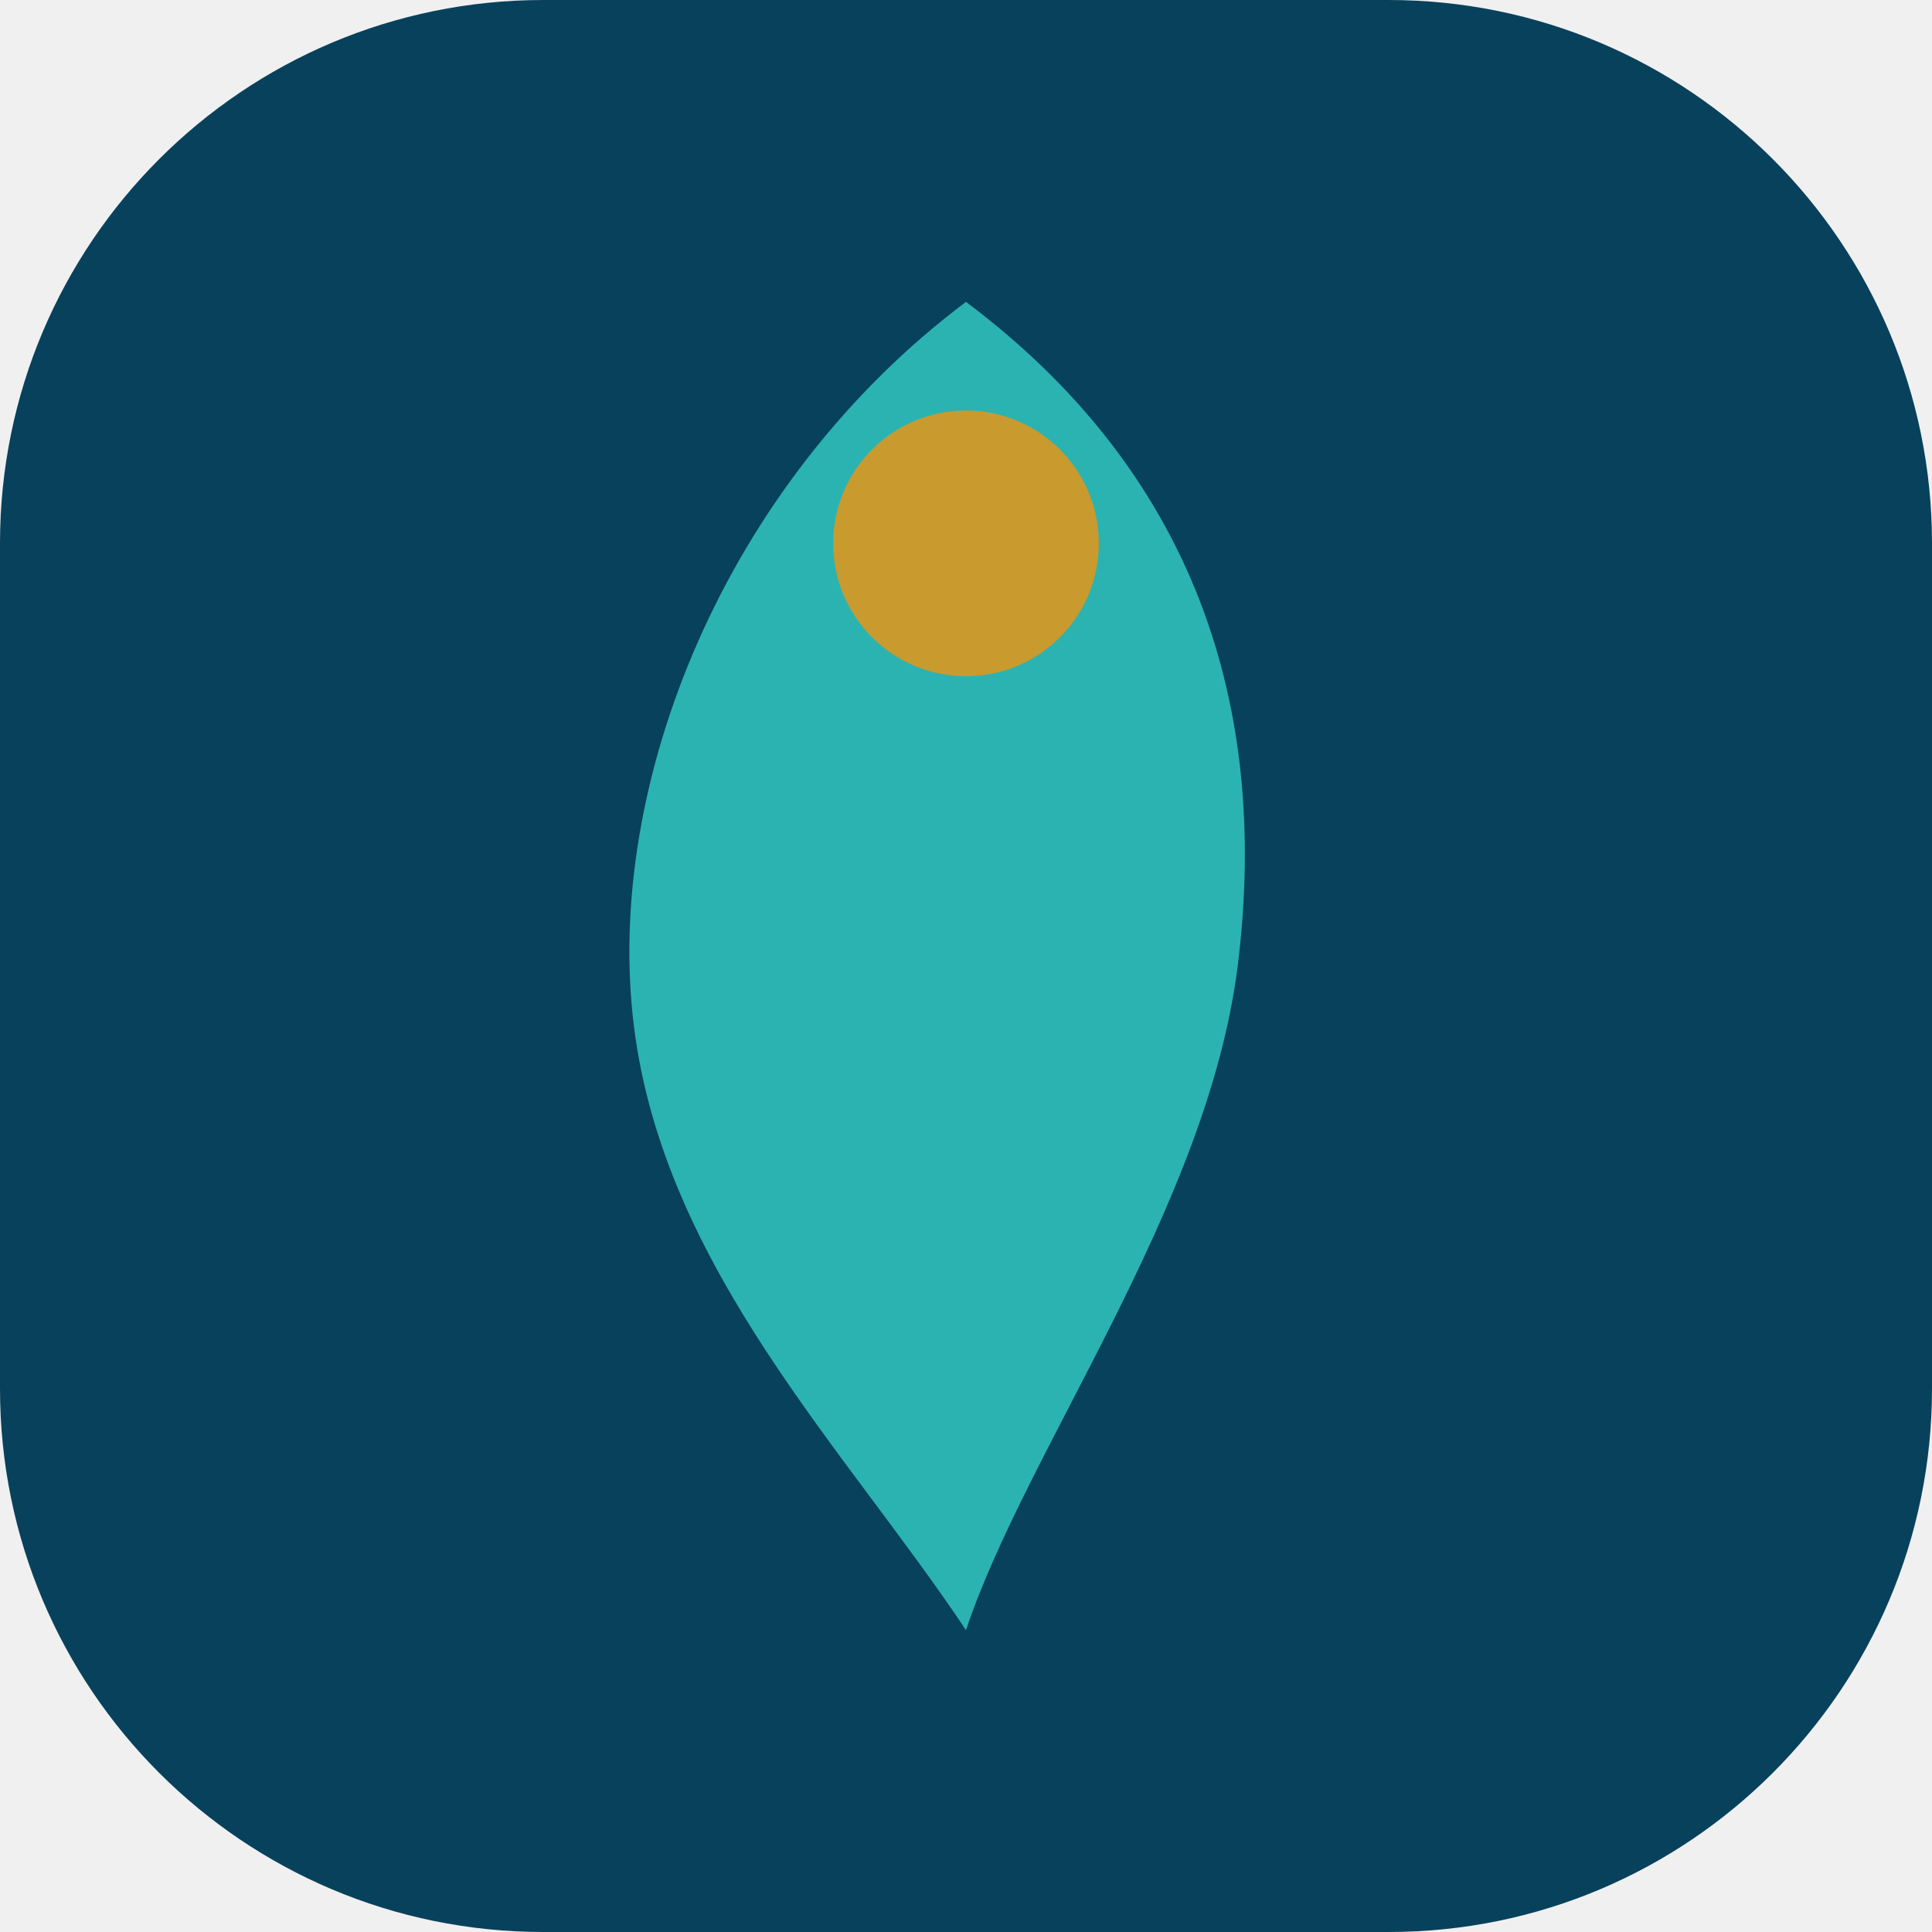
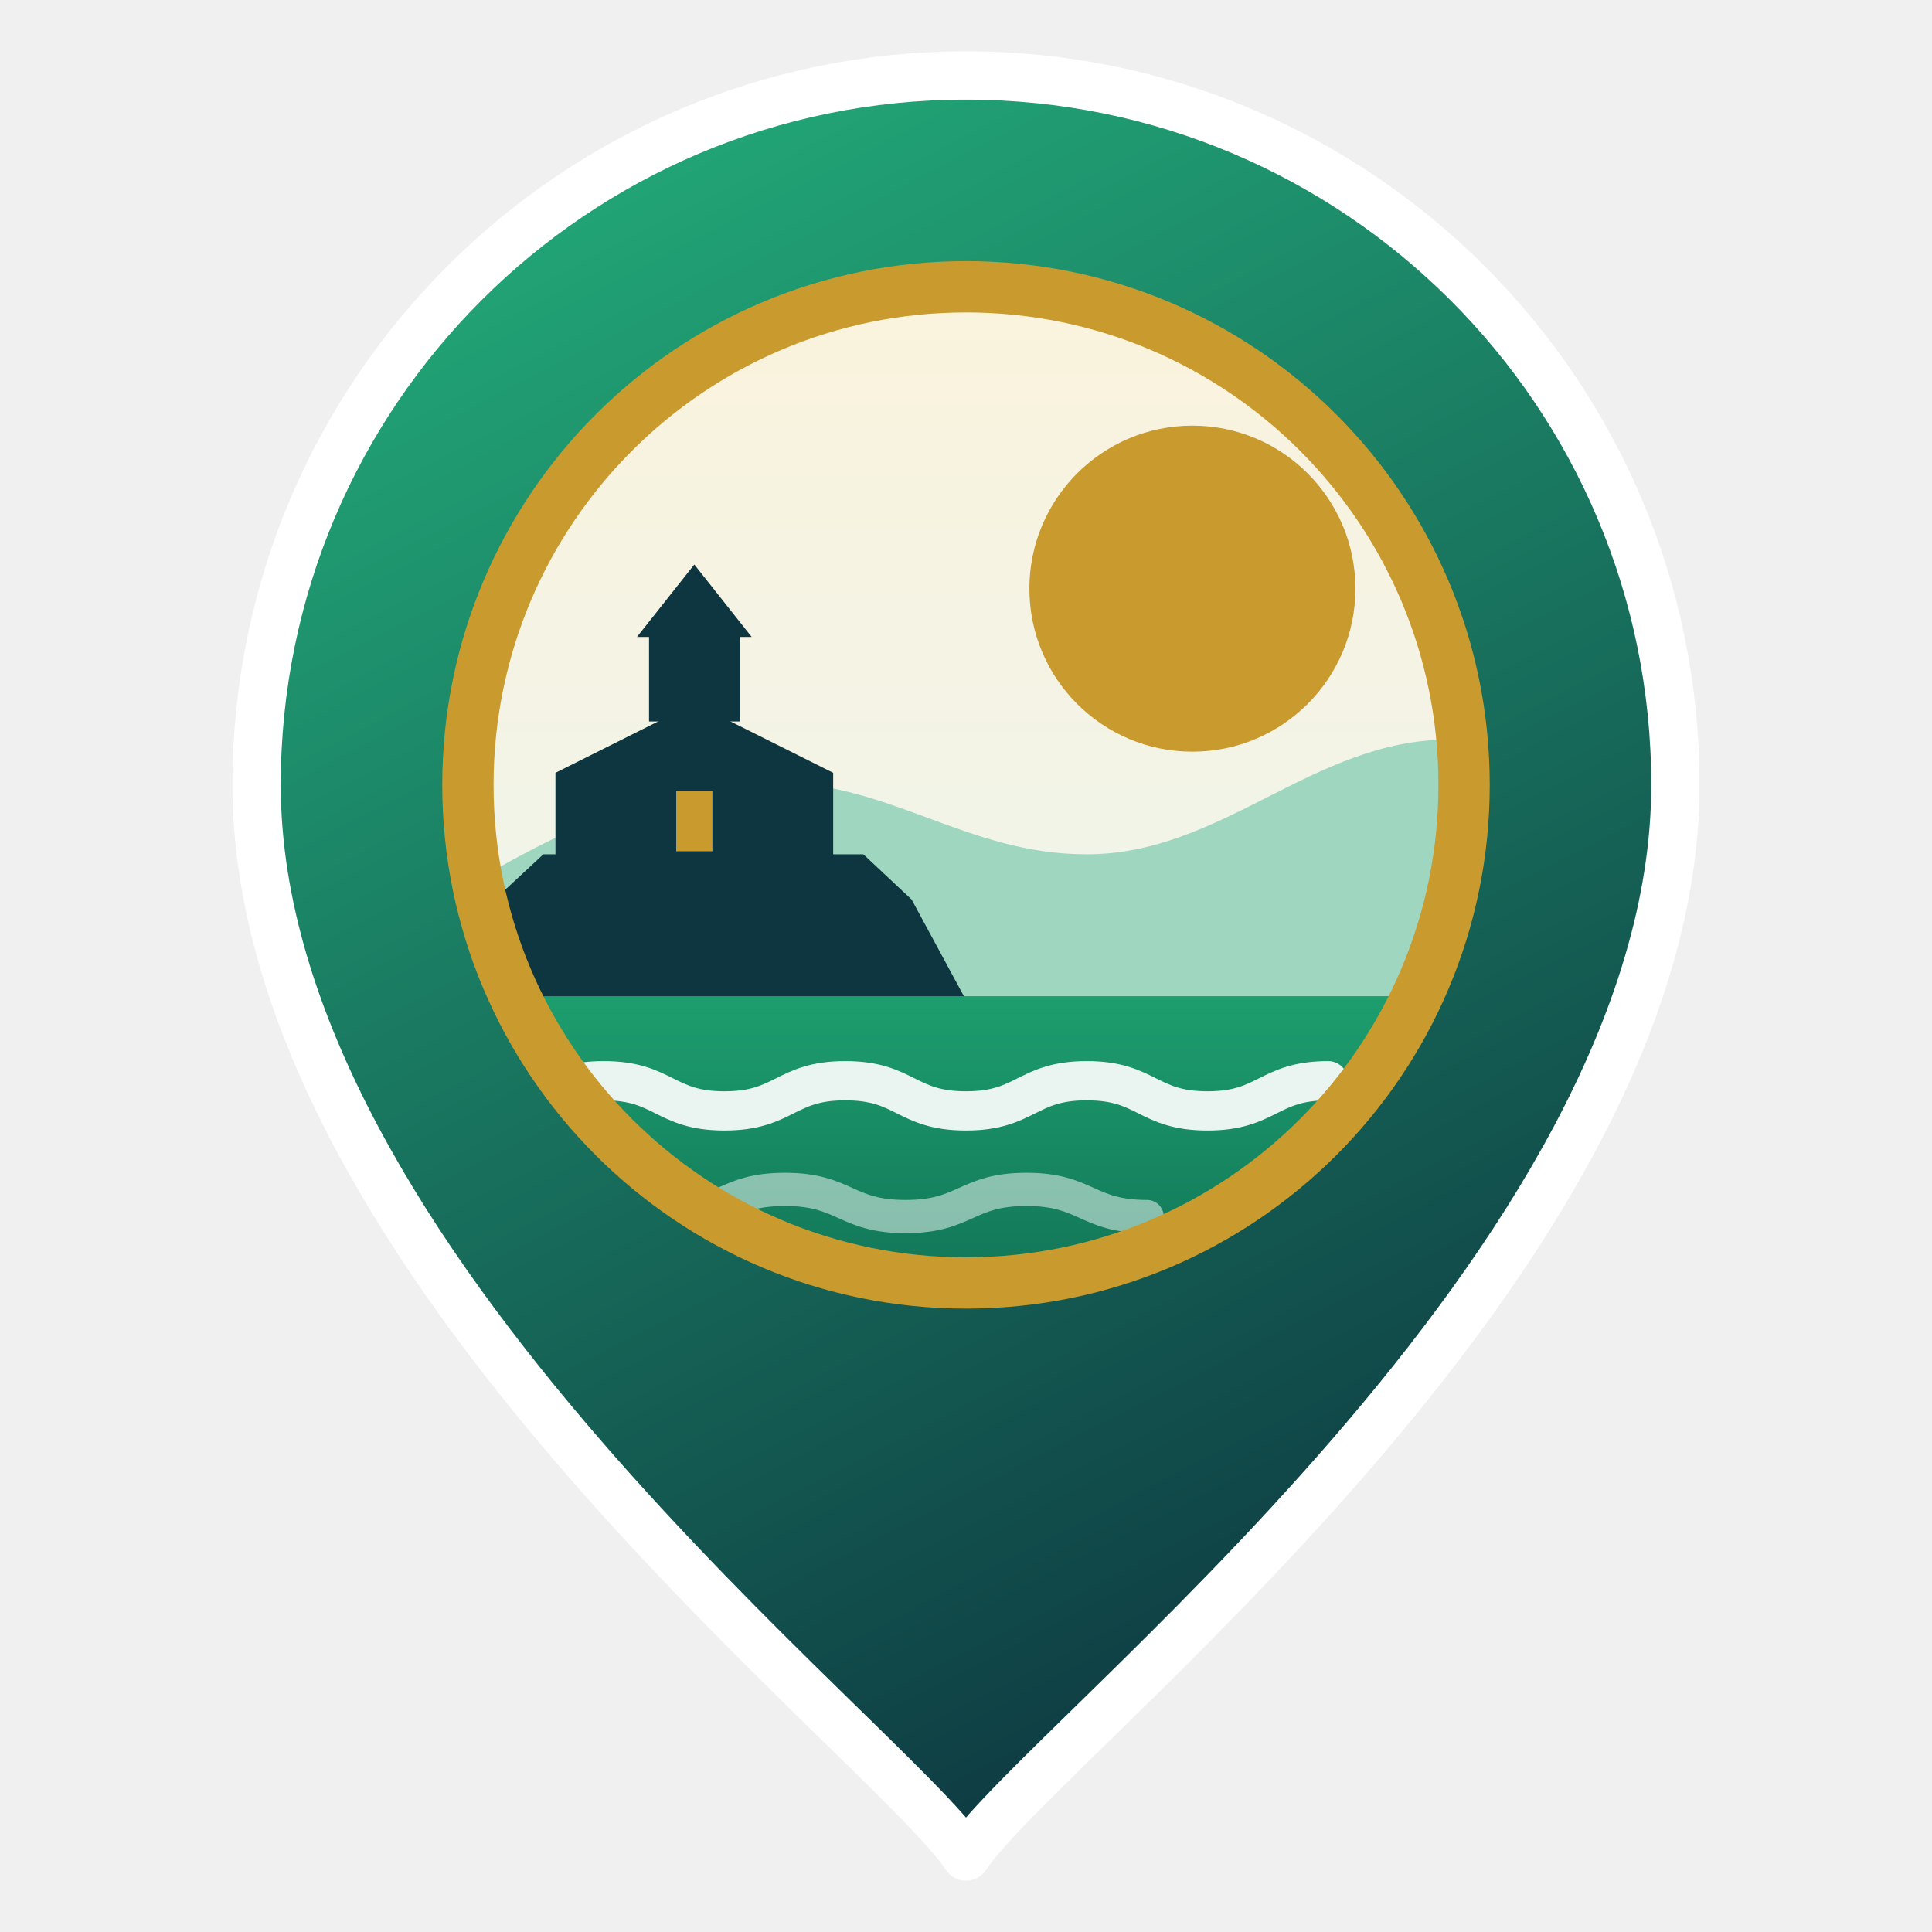
- <svg xmlns="http://www.w3.org/2000/svg" viewBox="0 0 32 32">
-   <rect width="32" height="32" rx="9" fill="#08415C" />
-   <path d="M16 5c4 3 5 7 4.5 11S17 24 16 27c-2-3-5-6-5.5-10S12 8 16 5z" fill="#2BB3B1" />
-   <circle cx="16" cy="9" r="2.2" fill="#C99A2E" />
+ <svg xmlns="http://www.w3.org/2000/svg" viewBox="0 0 64 64" role="img" aria-label="Travel Planner Македонија">
+   <defs>
+     <linearGradient id="tpm-pin" x1="0.2" y1="0" x2="0.6" y2="1">
+       <stop offset="0" stop-color="#23ad7a" />
+       <stop offset="1" stop-color="#0d3640" />
+     </linearGradient>
+     <linearGradient id="tpm-sky" x1="0" y1="0" x2="0" y2="1">
+       <stop offset="0" stop-color="#fbf3dc" />
+       <stop offset="1" stop-color="#eaf4f1" />
+     </linearGradient>
+     <linearGradient id="tpm-lake" x1="0" y1="0" x2="0" y2="1">
+       <stop offset="0" stop-color="#1d9e6e" />
+       <stop offset="1" stop-color="#0f6b52" />
+     </linearGradient>
+     <clipPath id="tpm-window">
+       <circle cx="32" cy="26" r="16.5" />
+     </clipPath>
+   </defs>
+   <path d="M32 61.5C29.4 57.6 8.5 41.8 8.5 26a23.5 23.5 0 0 1 47 0c0 15.8-20.9 31.6-23.5 35.5z" fill="url(#tpm-pin)" stroke="#fff" stroke-width="1.6" stroke-linejoin="round" />
+   <g clip-path="url(#tpm-window)">
+     <rect x="14" y="8" width="36" height="36" fill="url(#tpm-sky)" />
+     <circle cx="39.5" cy="19.5" r="5.4" fill="#c99a2e" />
+     <path d="M12 31.5c5-3.2 9-5.6 13.5-5.6 4 0 6.5 2.4 10.5 2.4 4.5 0 7.5-3.8 12-3.8 2 0 3.5.5 4 .8V33H12z" fill="#9fd6c0" />
+     <path d="M12 33.5V29.6h4.6l1.4-1.3h10.6l1.6 1.5 2 3.7z" fill="#0d3640" />
+     <path d="M18.4 28.6v-3l4.6-2.3 4.6 2.3v3z" fill="#0d3640" />
+     <path d="M21.5 23.9v-2.9h3v2.9z M21.1 21.1l1.9-2.4 1.9 2.4z" fill="#0d3640" />
+     <path d="M22.4 26.2h1.2v2h-1.2z" fill="#c99a2e" />
+     <rect x="12" y="33" width="40" height="12" fill="url(#tpm-lake)" />
+     <path d="M16 36.8c2 0 2-1 4-1s2 1 4 1 2-1 4-1 2 1 4 1 2-1 4-1 2 1 4 1 2-1 4-1" fill="none" stroke="#eaf4f1" stroke-width="1.3" stroke-linecap="round" />
+     <path d="M22 40.3c2 0 2-.9 4-.9s2 .9 4 .9 2-.9 4-.9 2 .9 4 .9" fill="none" stroke="#eaf4f1" stroke-width="1.1" stroke-linecap="round" opacity=".55" />
+   </g>
+   <circle cx="32" cy="26" r="16.5" fill="none" stroke="#c99a2e" stroke-width="1.7" />
</svg>
